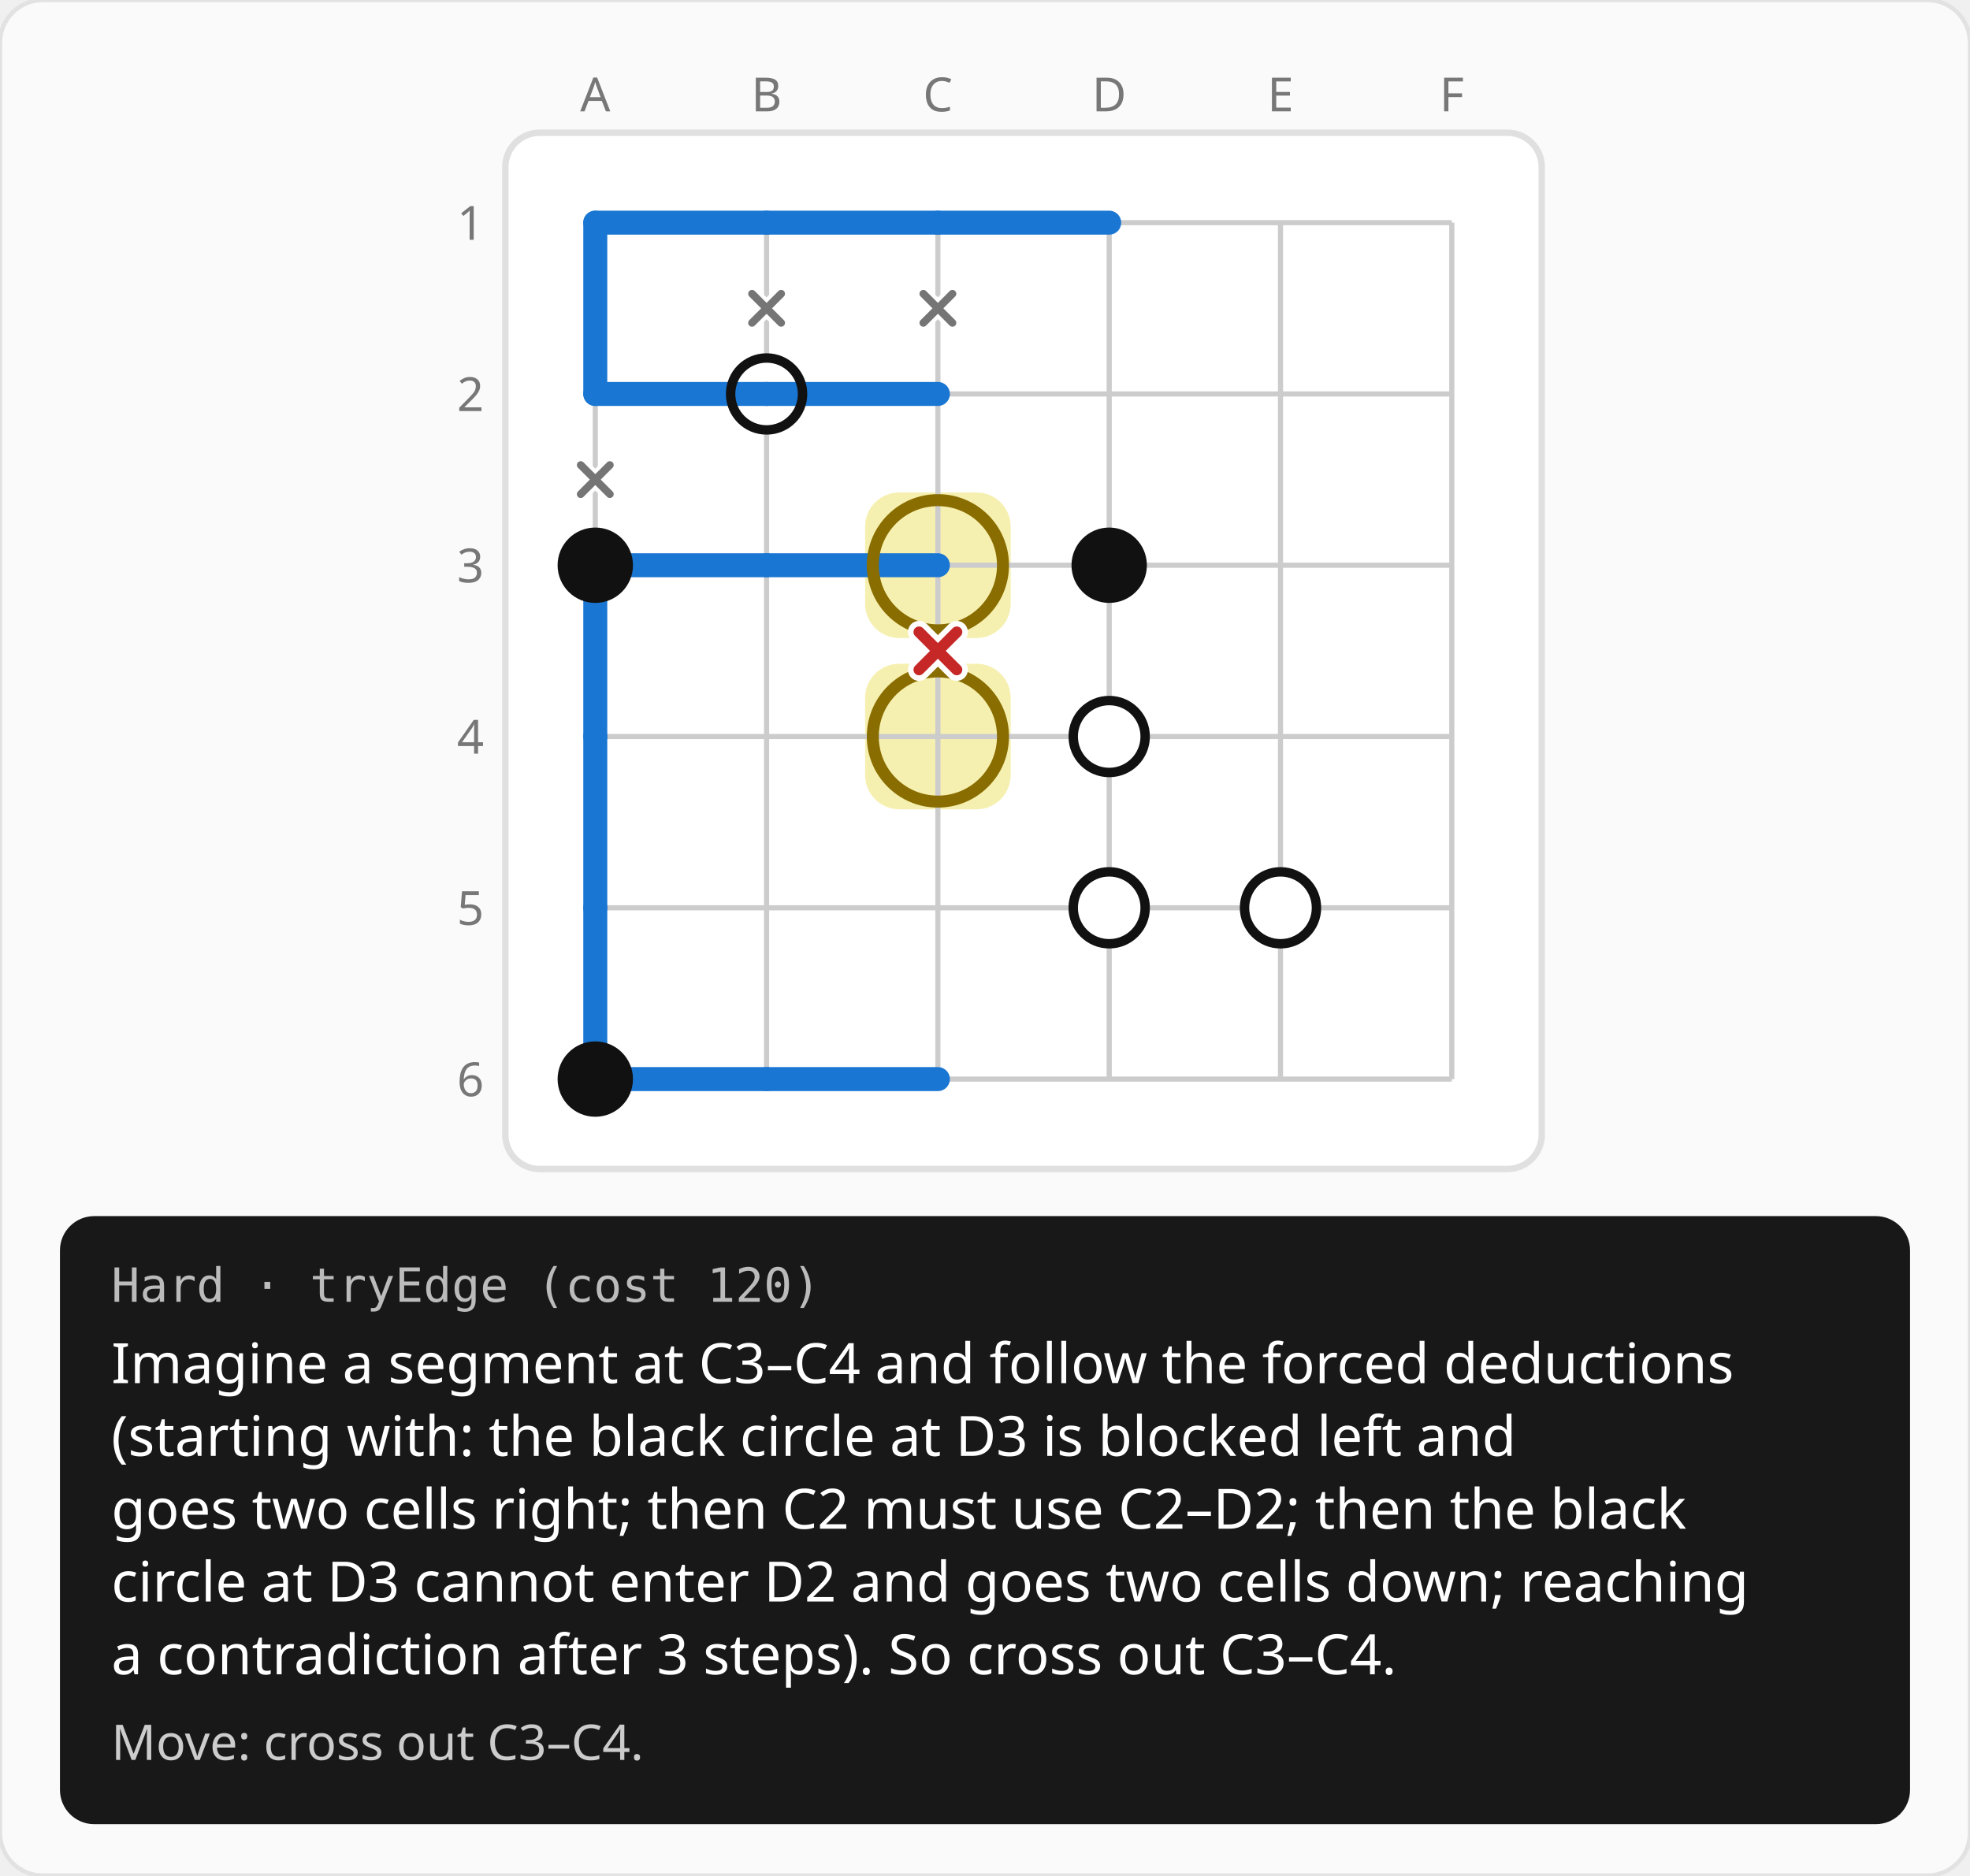
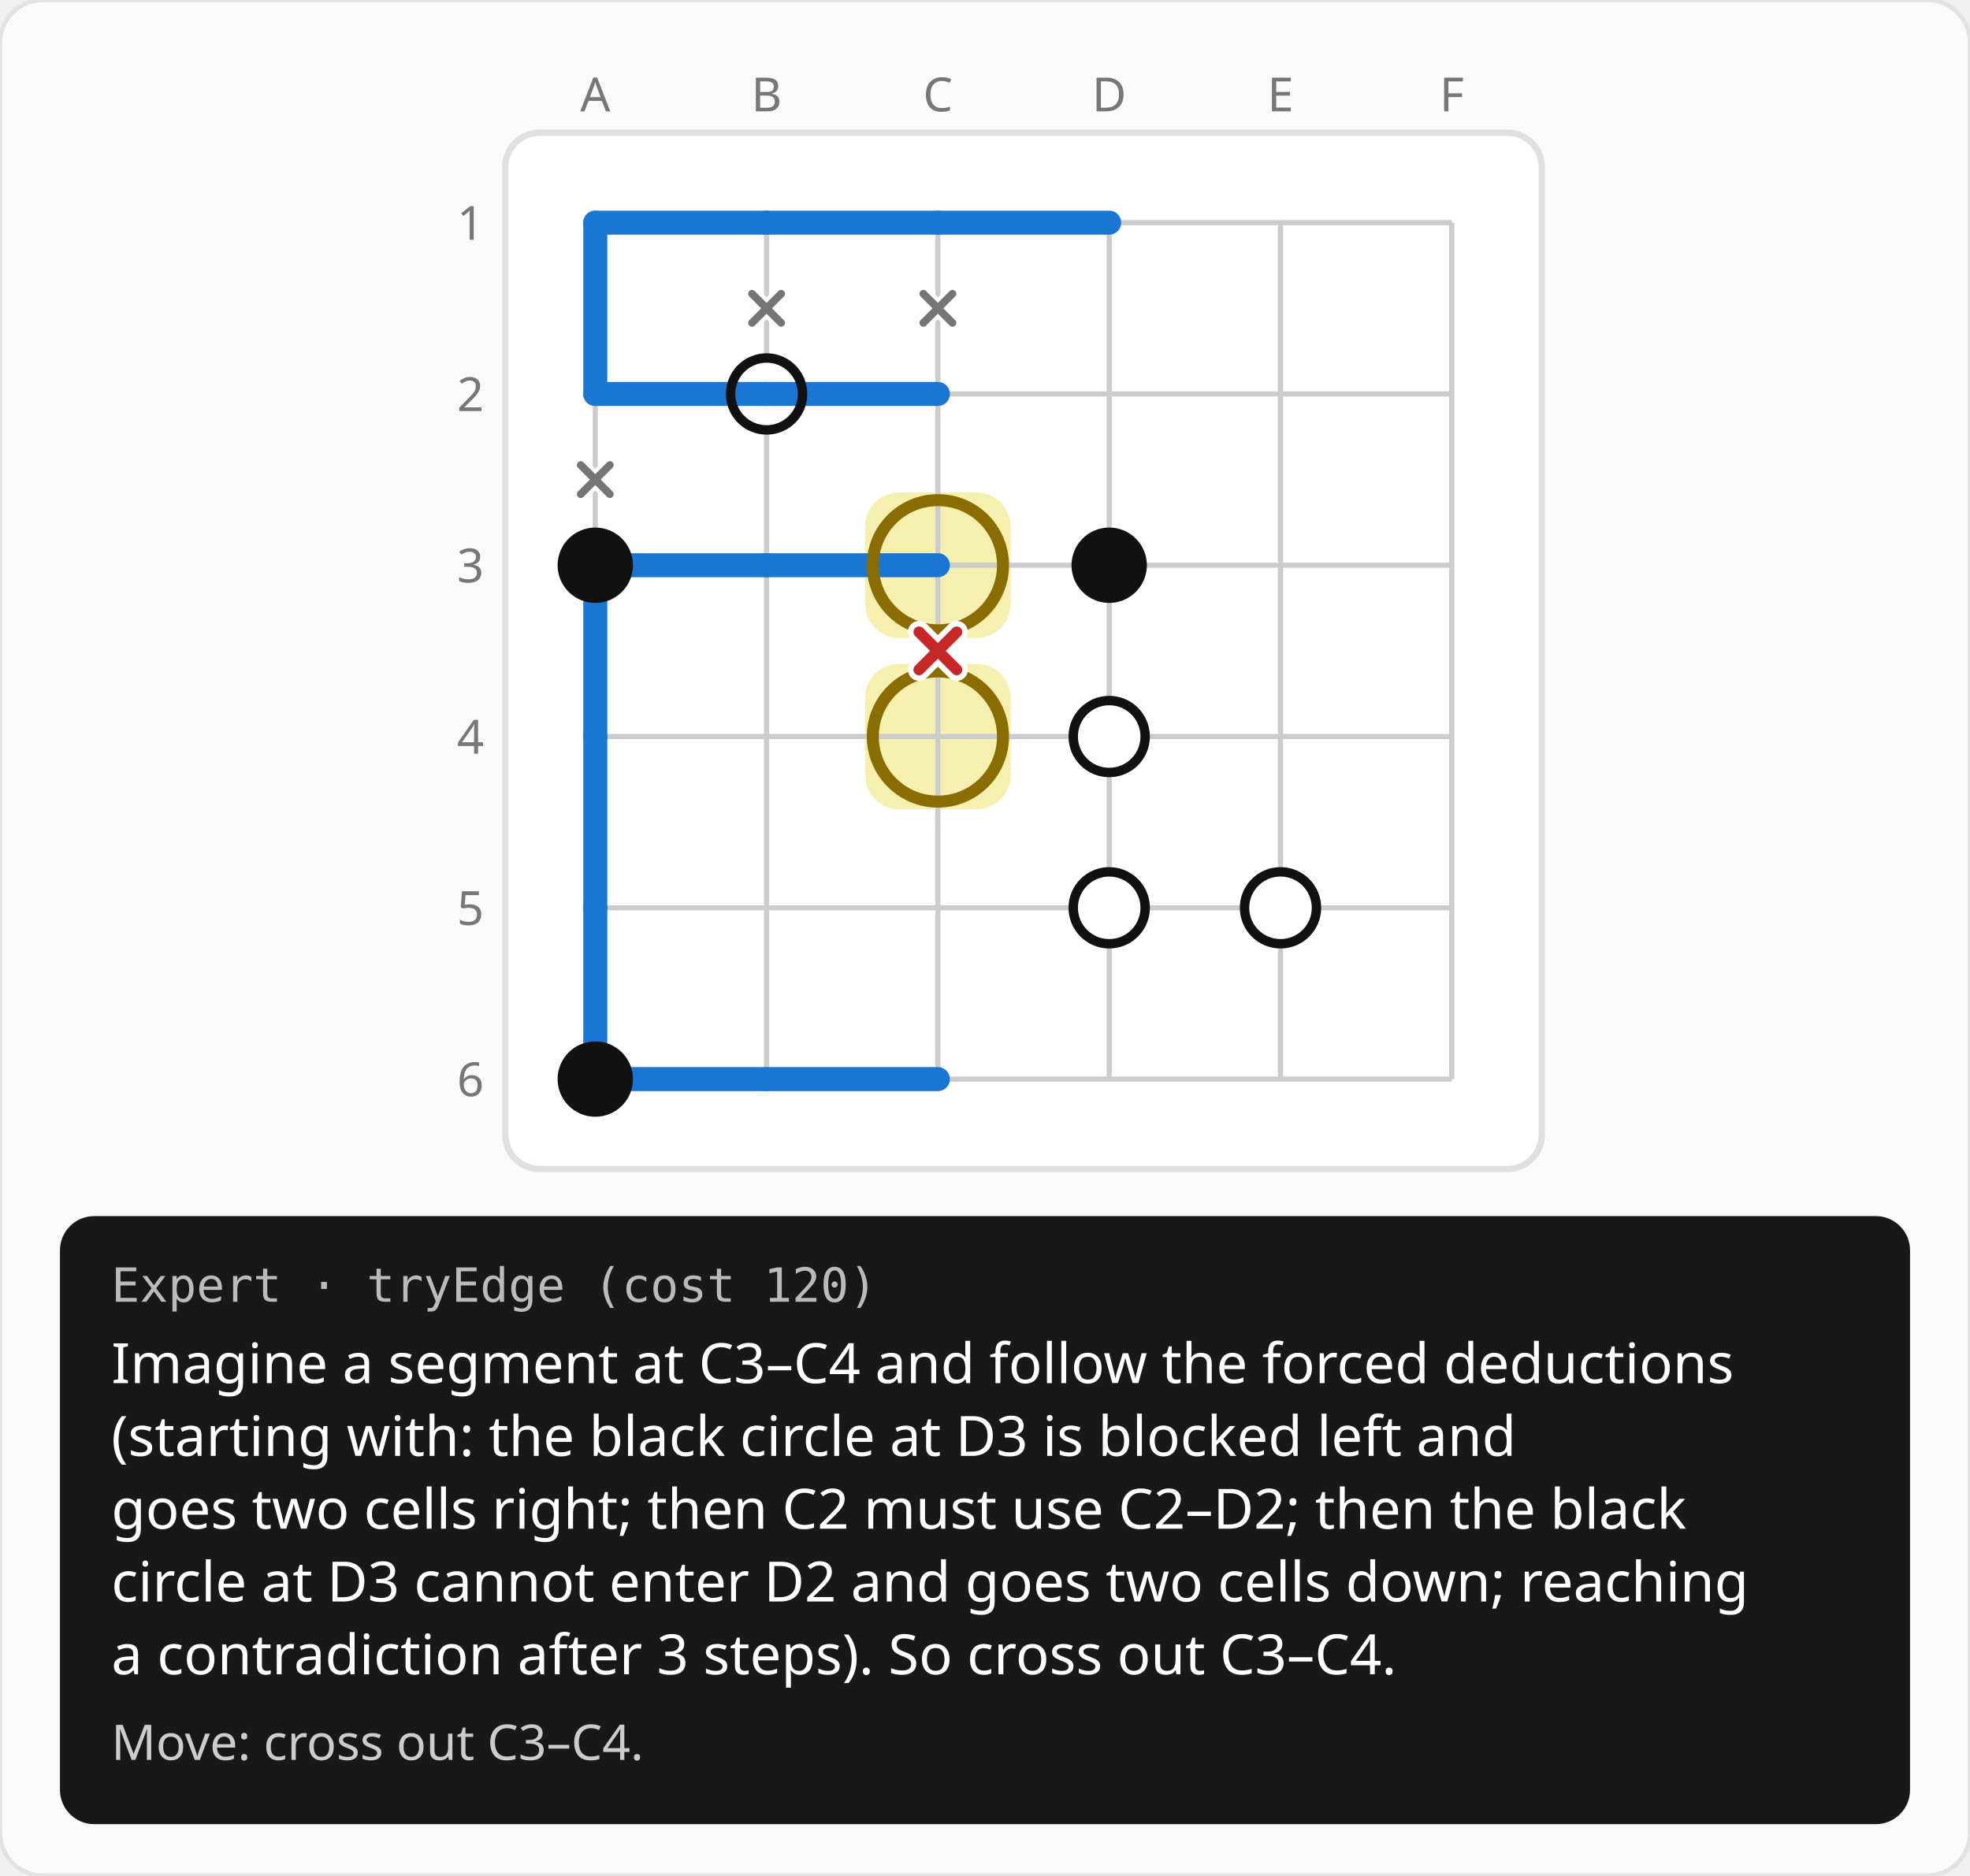
<svg xmlns="http://www.w3.org/2000/svg" width="460" height="438" viewBox="0 0 460 438">
  <rect width="460" height="438" rx="10" fill="#fafafa" stroke="#e2e2e2" />
  <defs>
    <pattern id="hatch" width="8" height="8" patternUnits="userSpaceOnUse" patternTransform="rotate(45)">
      <line x1="0" y1="0" x2="0" y2="8" stroke="#d55e00" stroke-width="3" opacity="0.55" />
    </pattern>
  </defs>
  <g transform="translate(99 12)">
    <text x="40" y="14" fill="#777777" font-size="11" font-family="system-ui, sans-serif" text-anchor="middle">A</text>
    <text x="80" y="14" fill="#777777" font-size="11" font-family="system-ui, sans-serif" text-anchor="middle">B</text>
    <text x="120" y="14" fill="#777777" font-size="11" font-family="system-ui, sans-serif" text-anchor="middle">C</text>
    <text x="160" y="14" fill="#777777" font-size="11" font-family="system-ui, sans-serif" text-anchor="middle">D</text>
    <text x="200" y="14" fill="#777777" font-size="11" font-family="system-ui, sans-serif" text-anchor="middle">E</text>
    <text x="240" y="14" fill="#777777" font-size="11" font-family="system-ui, sans-serif" text-anchor="middle">F</text>
    <text x="14" y="44" fill="#777777" font-size="11" font-family="system-ui, sans-serif" text-anchor="end">1</text>
    <text x="14" y="84" fill="#777777" font-size="11" font-family="system-ui, sans-serif" text-anchor="end">2</text>
    <text x="14" y="124" fill="#777777" font-size="11" font-family="system-ui, sans-serif" text-anchor="end">3</text>
    <text x="14" y="164" fill="#777777" font-size="11" font-family="system-ui, sans-serif" text-anchor="end">4</text>
    <text x="14" y="204" fill="#777777" font-size="11" font-family="system-ui, sans-serif" text-anchor="end">5</text>
    <text x="14" y="244" fill="#777777" font-size="11" font-family="system-ui, sans-serif" text-anchor="end">6</text>
    <g transform="translate(18 18)">
      <rect x="1" y="1" width="242" height="242" rx="8" fill="#ffffff" stroke="#e0e0e0" stroke-width="1.5" />
      <rect x="85" y="85" width="34" height="34" rx="8" fill="rgba(244,236,156,0.8)" />
      <rect x="85" y="125" width="34" height="34" rx="8" fill="rgba(244,236,156,0.8)" />
      <line x1="22" y1="22" x2="222" y2="22" stroke="#cccccc" stroke-width="1.2" />
      <line x1="22" y1="62" x2="222" y2="62" stroke="#cccccc" stroke-width="1.2" />
      <line x1="22" y1="102" x2="222" y2="102" stroke="#cccccc" stroke-width="1.2" />
      <line x1="22" y1="142" x2="222" y2="142" stroke="#cccccc" stroke-width="1.2" />
      <line x1="22" y1="182" x2="222" y2="182" stroke="#cccccc" stroke-width="1.2" />
      <line x1="22" y1="222" x2="222" y2="222" stroke="#cccccc" stroke-width="1.2" />
      <line x1="22" y1="22" x2="22" y2="222" stroke="#cccccc" stroke-width="1.2" />
      <line x1="62" y1="22" x2="62" y2="222" stroke="#cccccc" stroke-width="1.2" />
      <line x1="102" y1="22" x2="102" y2="222" stroke="#cccccc" stroke-width="1.2" />
      <line x1="142" y1="22" x2="142" y2="222" stroke="#cccccc" stroke-width="1.2" />
      <line x1="182" y1="22" x2="182" y2="222" stroke="#cccccc" stroke-width="1.2" />
      <line x1="222" y1="22" x2="222" y2="222" stroke="#cccccc" stroke-width="1.2" />
      <circle cx="62" cy="62" r="8.4" fill="#ffffff" />
      <circle cx="142" cy="142" r="8.4" fill="#ffffff" />
      <circle cx="142" cy="182" r="8.4" fill="#ffffff" />
      <circle cx="182" cy="182" r="8.4" fill="#ffffff" />
      <line x1="22" y1="22" x2="62" y2="22" stroke="#1976d2" stroke-width="5.6" stroke-linecap="round" />
      <line x1="22" y1="22" x2="22" y2="62" stroke="#1976d2" stroke-width="5.6" stroke-linecap="round" />
      <line x1="62" y1="22" x2="102" y2="22" stroke="#1976d2" stroke-width="5.6" stroke-linecap="round" />
      <line x1="102" y1="22" x2="142" y2="22" stroke="#1976d2" stroke-width="5.6" stroke-linecap="round" />
      <line x1="22" y1="62" x2="62" y2="62" stroke="#1976d2" stroke-width="5.6" stroke-linecap="round" />
      <line x1="62" y1="62" x2="102" y2="62" stroke="#1976d2" stroke-width="5.6" stroke-linecap="round" />
      <line x1="22" y1="102" x2="62" y2="102" stroke="#1976d2" stroke-width="5.6" stroke-linecap="round" />
      <line x1="22" y1="102" x2="22" y2="142" stroke="#1976d2" stroke-width="5.6" stroke-linecap="round" />
      <line x1="62" y1="102" x2="102" y2="102" stroke="#1976d2" stroke-width="5.6" stroke-linecap="round" />
      <line x1="22" y1="142" x2="22" y2="182" stroke="#1976d2" stroke-width="5.6" stroke-linecap="round" />
      <line x1="22" y1="182" x2="22" y2="222" stroke="#1976d2" stroke-width="5.6" stroke-linecap="round" />
      <line x1="22" y1="222" x2="62" y2="222" stroke="#1976d2" stroke-width="5.6" stroke-linecap="round" />
      <line x1="62" y1="222" x2="102" y2="222" stroke="#1976d2" stroke-width="5.6" stroke-linecap="round" />
      <circle cx="62" cy="62" r="8.4" fill="none" stroke="#111111" stroke-width="2.2" />
      <circle cx="22" cy="102" r="8.8" fill="#111111" />
      <circle cx="142" cy="102" r="8.8" fill="#111111" />
      <circle cx="142" cy="142" r="8.4" fill="none" stroke="#111111" stroke-width="2.2" />
      <circle cx="142" cy="182" r="8.4" fill="none" stroke="#111111" stroke-width="2.2" />
      <circle cx="182" cy="182" r="8.4" fill="none" stroke="#111111" stroke-width="2.2" />
      <circle cx="22" cy="222" r="8.8" fill="#111111" />
      <path d="M58.6 38.6L65.4 45.4M58.6 45.4L65.4 38.6" stroke="#ffffff" stroke-width="3.6" stroke-linecap="round" />
      <path d="M58.6 38.6L65.4 45.4M58.6 45.4L65.4 38.6" stroke="#757575" stroke-width="1.8" stroke-linecap="round" />
      <path d="M98.6 38.6L105.4 45.4M98.6 45.4L105.4 38.6" stroke="#ffffff" stroke-width="3.6" stroke-linecap="round" />
      <path d="M98.6 38.6L105.4 45.4M98.6 45.4L105.4 38.6" stroke="#757575" stroke-width="1.8" stroke-linecap="round" />
      <path d="M18.6 78.6L25.4 85.4M18.6 85.4L25.4 78.6" stroke="#ffffff" stroke-width="3.6" stroke-linecap="round" />
      <path d="M18.6 78.6L25.4 85.4M18.6 85.4L25.4 78.6" stroke="#757575" stroke-width="1.8" stroke-linecap="round" />
      <circle cx="102" cy="102" r="15.2" fill="none" stroke="#8a6d00" stroke-width="2.8" />
      <circle cx="102" cy="142" r="15.2" fill="none" stroke="#8a6d00" stroke-width="2.8" />
      <path d="M97.6 117.6L106.4 126.4M97.6 126.4L106.4 117.6" stroke="#ffffff" stroke-width="5.2" stroke-linecap="round" />
      <path d="M97.6 117.6L106.4 126.4M97.6 126.4L106.4 117.6" stroke="#c62828" stroke-width="2.6" stroke-linecap="round" />
    </g>
  </g>
  <rect x="14" y="284" width="432" height="142" rx="8" fill="#181818" />
-   <text x="26" y="304" fill="#bbbbbb" font-size="11" font-family="ui-monospace, Menlo, monospace">Hard · tryEdge (cost 120)</text>
+   <text x="26" y="304" fill="#bbbbbb" font-size="11" font-family="ui-monospace, Menlo, monospace">Expert · tryEdge (cost 120)</text>
  <text x="26" y="323" fill="#ffffff" font-size="13" font-family="system-ui, sans-serif">Imagine a segment at C3–C4 and follow the forced deductions</text>
  <text x="26" y="340" fill="#ffffff" font-size="13" font-family="system-ui, sans-serif">(starting with: the black circle at D3 is blocked left and</text>
  <text x="26" y="357" fill="#ffffff" font-size="13" font-family="system-ui, sans-serif">goes two cells right; then C2 must use C2–D2; then the black</text>
  <text x="26" y="374" fill="#ffffff" font-size="13" font-family="system-ui, sans-serif">circle at D3 cannot enter D2 and goes two cells down; reaching</text>
  <text x="26" y="391" fill="#ffffff" font-size="13" font-family="system-ui, sans-serif">a contradiction after 3 steps). So cross out C3–C4.</text>
  <text x="26" y="411" fill="#cccccc" font-size="11.5" font-family="system-ui, sans-serif">Move: cross out C3–C4.</text>
</svg>
